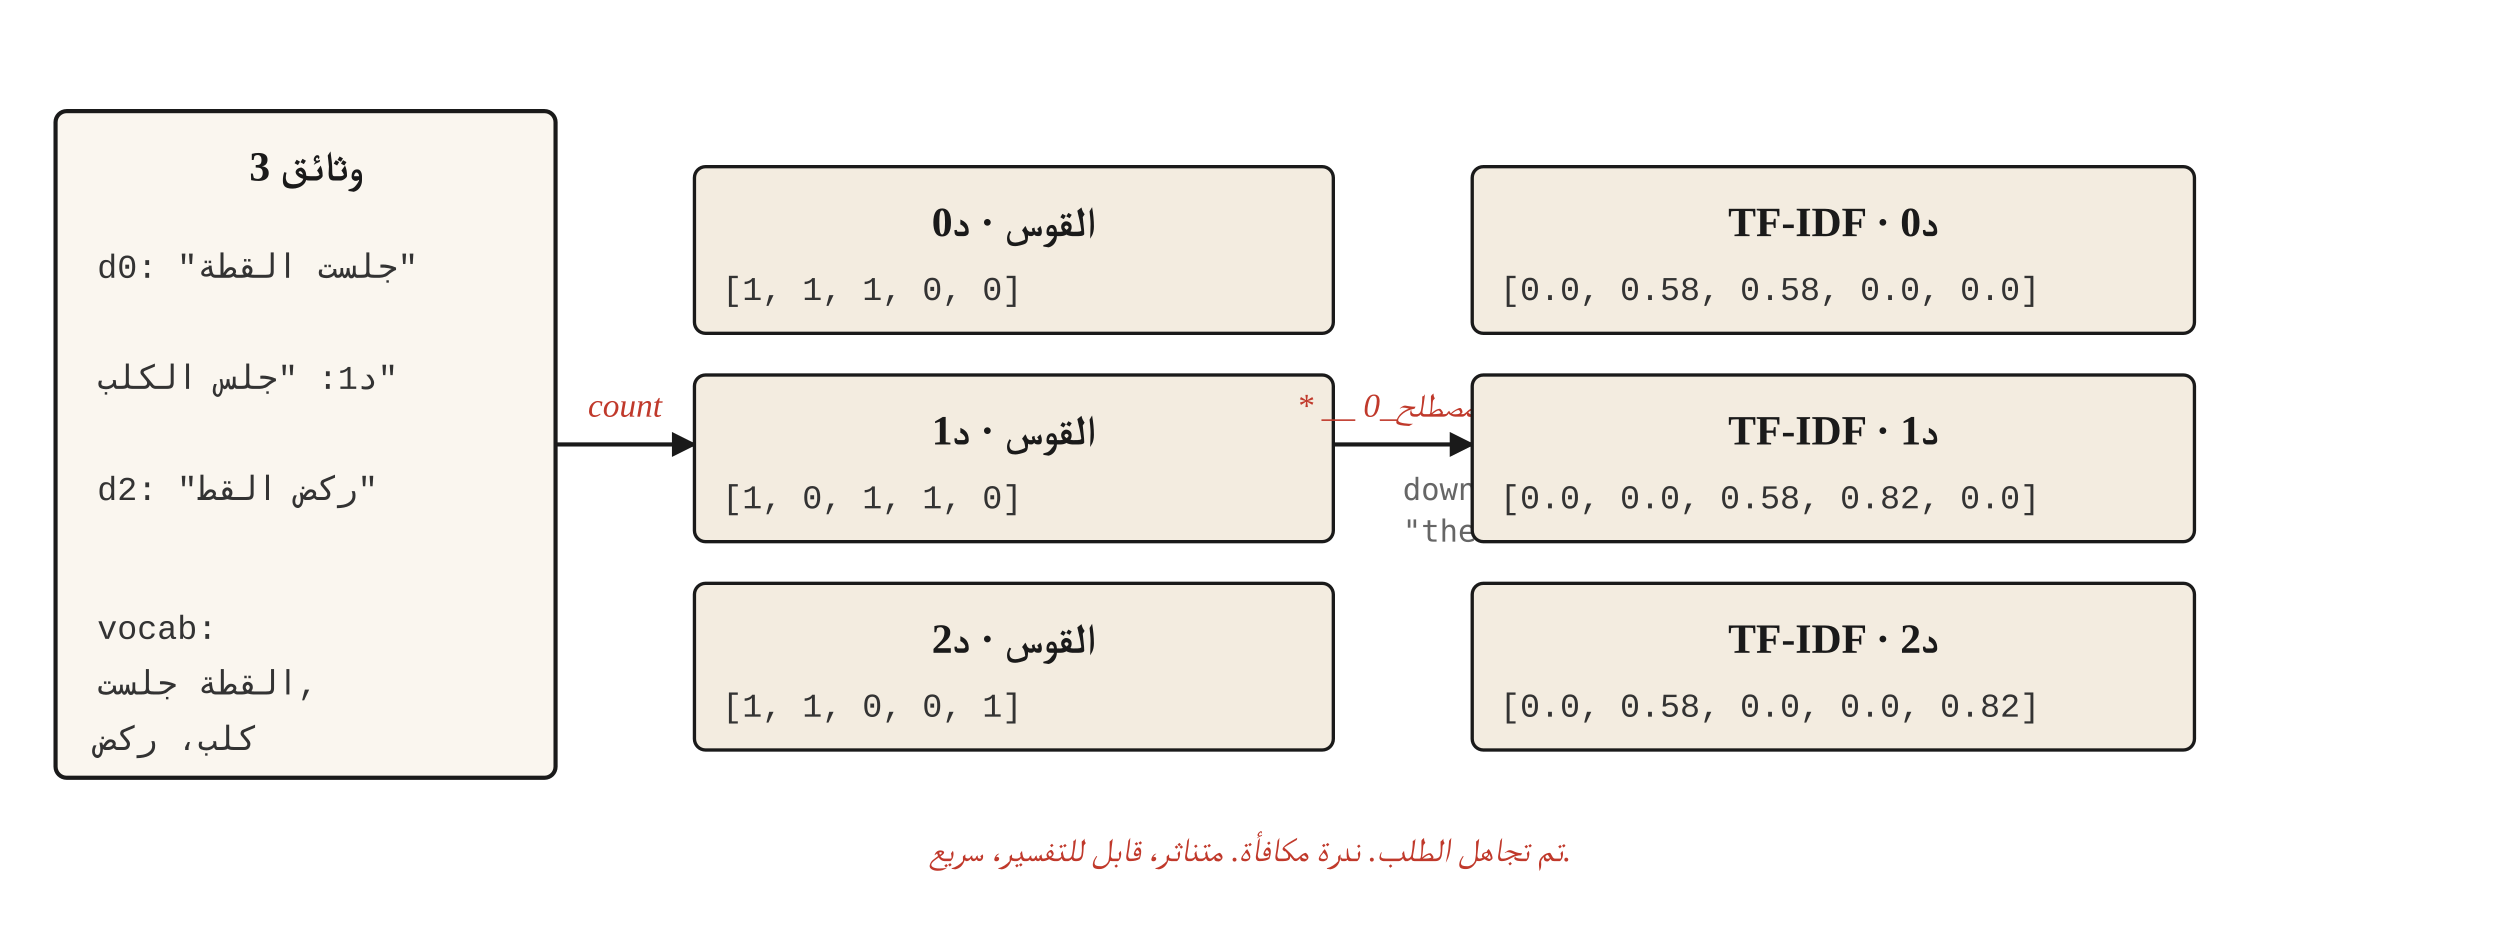
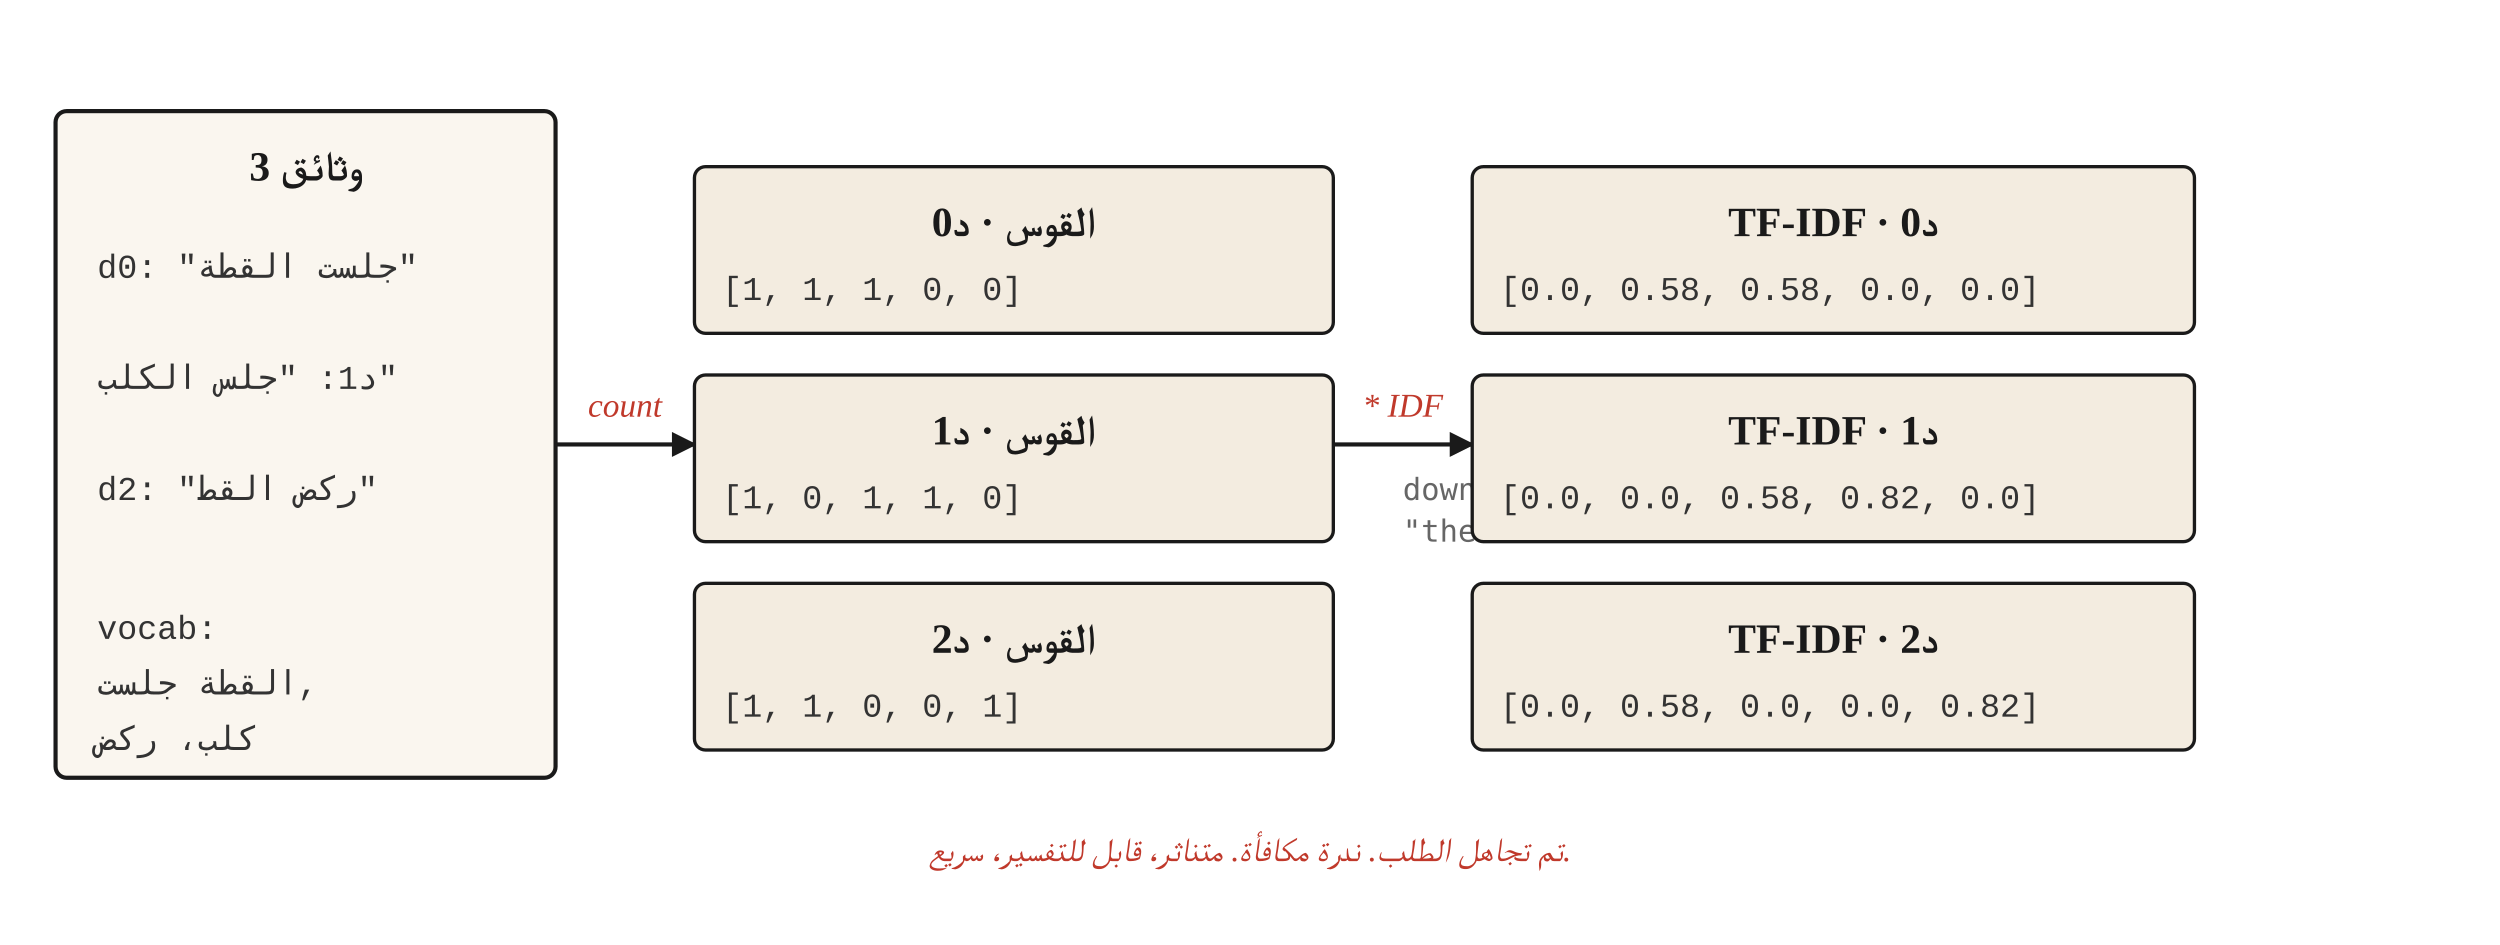
<svg xmlns="http://www.w3.org/2000/svg" viewBox="0 0 900 340" font-family="Georgia, 'Times New Roman', serif">
  <defs>
    <marker id="arrow" viewBox="0 0 10 10" refX="9" refY="5" markerWidth="6" markerHeight="6" orient="auto">
      <path d="M0,0 L10,5 L0,10 z" fill="#1a1a1a" />
    </marker>
    <style>
      .box { fill: #faf6ef; stroke: #1a1a1a; stroke-width: 1.5; }
      .vec { fill: #f3ece0; stroke: #1a1a1a; stroke-width: 1.2; }
      .label { font-size: 15px; font-weight: 600; fill: #1a1a1a; }
      .content { font-size: 12px; fill: #333; font-family: 'Menlo', 'Courier New', monospace; }
      .stage { font-size: 12px; fill: #c0392b; font-style: italic; text-anchor: middle; }
      .line { stroke: #1a1a1a; stroke-width: 1.5; fill: none; }
      .weight { font-size: 11px; fill: #666; font-family: 'Menlo', monospace; }
    </style>
  </defs>
  <rect class="box" x="20" y="40" width="180" height="240" rx="4" />
  <text class="label" x="110" y="65" text-anchor="middle">3 وثائق</text>
  <text class="content" x="35" y="100">d0: "جلست القطة"</text>
  <text class="content" x="35" y="140">د1: "جلس الكلب"</text>
  <text class="content" x="35" y="180">d2: "ركض القط"</text>
  <text class="content" x="35" y="230">vocab:</text>
  <text class="content" x="35" y="250">القطة جلست,</text>
  <text class="content" x="35" y="270">كلب، ركض</text>
  <path class="line" d="M 200 160 L 250 160" marker-end="url(#arrow)" />
  <text class="stage" x="225" y="150">count</text>
  <rect class="vec" x="250" y="60" width="230" height="60" rx="4" />
  <text class="label" x="365" y="85" text-anchor="middle">القوس · د0</text>
  <text class="content" x="260" y="108">[1, 1, 1, 0, 0]</text>
  <rect class="vec" x="250" y="135" width="230" height="60" rx="4" />
  <text class="label" x="365" y="160" text-anchor="middle">القوس · د1</text>
  <text class="content" x="260" y="183">[1, 0, 1, 1, 0]</text>
  <rect class="vec" x="250" y="210" width="230" height="60" rx="4" />
  <text class="label" x="365" y="235" text-anchor="middle">القوس · د2</text>
  <text class="content" x="260" y="258">[1, 1, 0, 0, 1]</text>
  <path class="line" d="M 480 160 L 530 160" marker-end="url(#arrow)" />
-   <text class="stage" x="505" y="150">* __ مصطلح_0__</text>
+   <text class="stage" x="505" y="150">* IDF</text>
  <text class="weight" x="505" y="180">down-weight</text>
  <text class="weight" x="505" y="195">"the"</text>
  <rect class="vec" x="530" y="60" width="260" height="60" rx="4" />
  <text class="label" x="660" y="85" text-anchor="middle">TF-IDF · د0</text>
  <text class="content" x="540" y="108">[0.0, 0.58, 0.58, 0.0, 0.0]</text>
  <rect class="vec" x="530" y="135" width="260" height="60" rx="4" />
  <text class="label" x="660" y="160" text-anchor="middle">TF-IDF · د1</text>
  <text class="content" x="540" y="183">[0.0, 0.0, 0.58, 0.82, 0.0]</text>
  <rect class="vec" x="530" y="210" width="260" height="60" rx="4" />
  <text class="label" x="660" y="235" text-anchor="middle">TF-IDF · د2</text>
  <text class="content" x="540" y="258">[0.0, 0.58, 0.0, 0.0, 0.82]</text>
  <text class="stage" x="450" y="310" text-anchor="middle">تم تجاهل الطلب. ندرة مكافأة. متناثر، قابل للتفسير، سريع.</text>
</svg>
